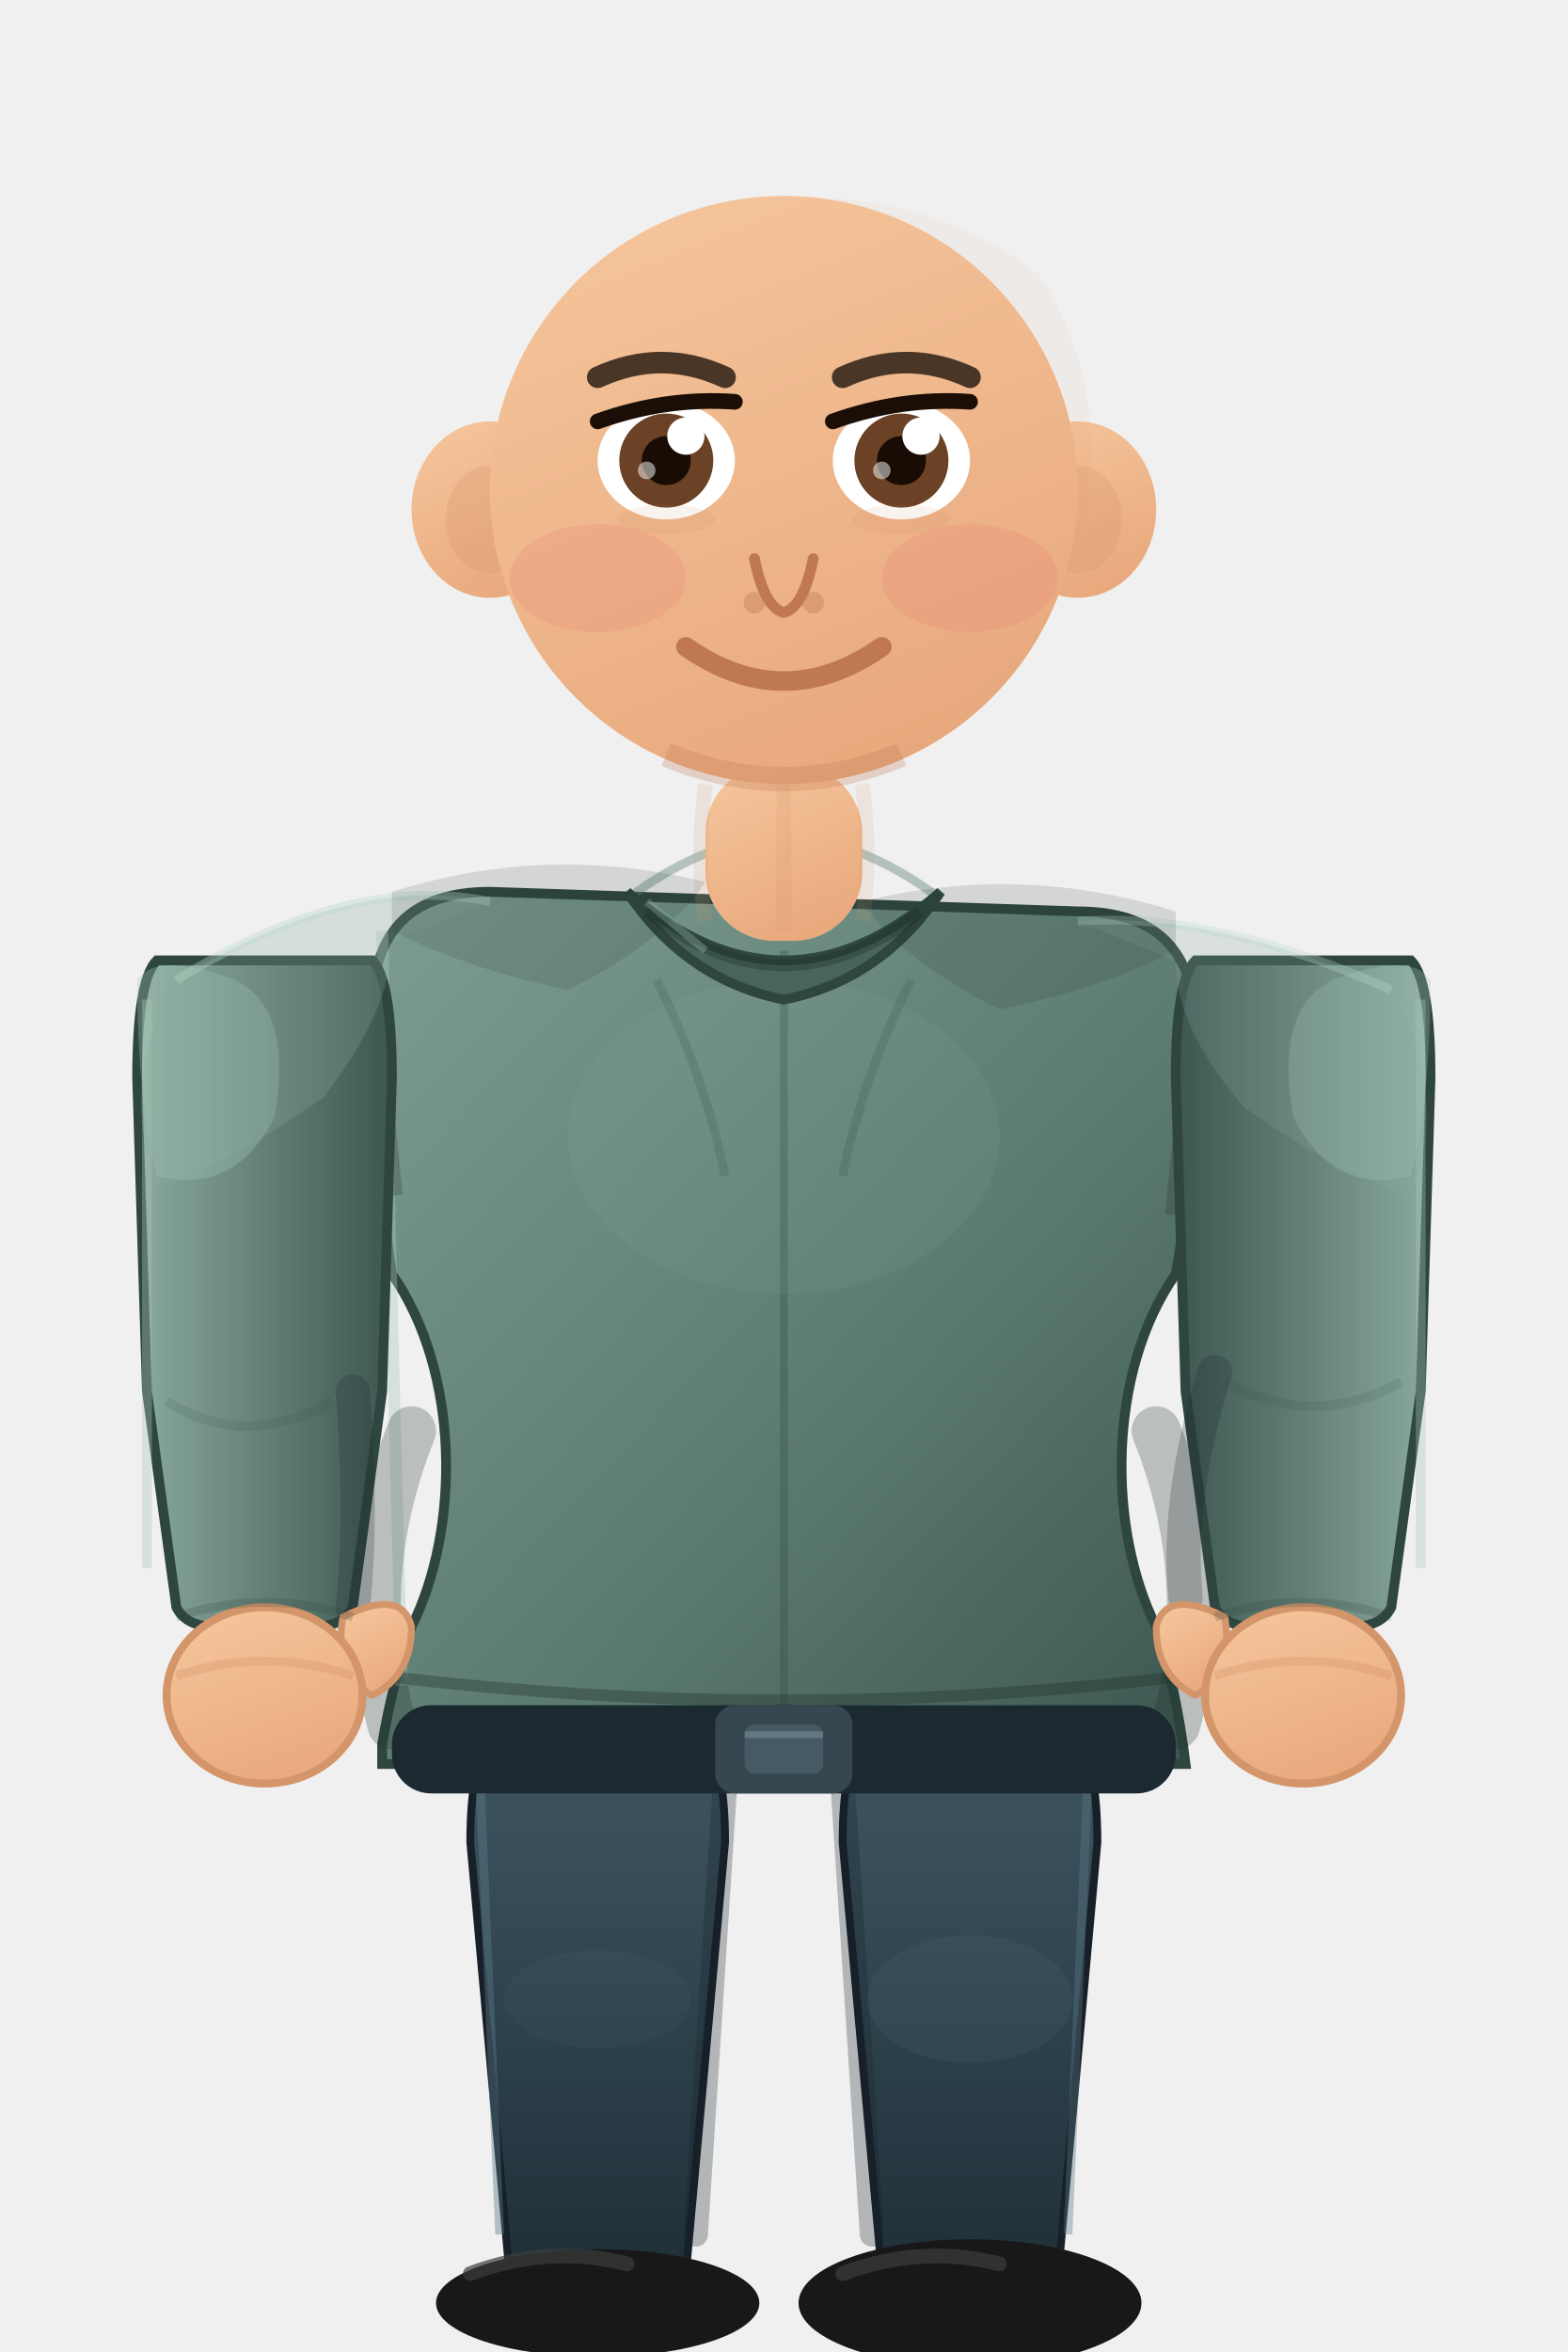
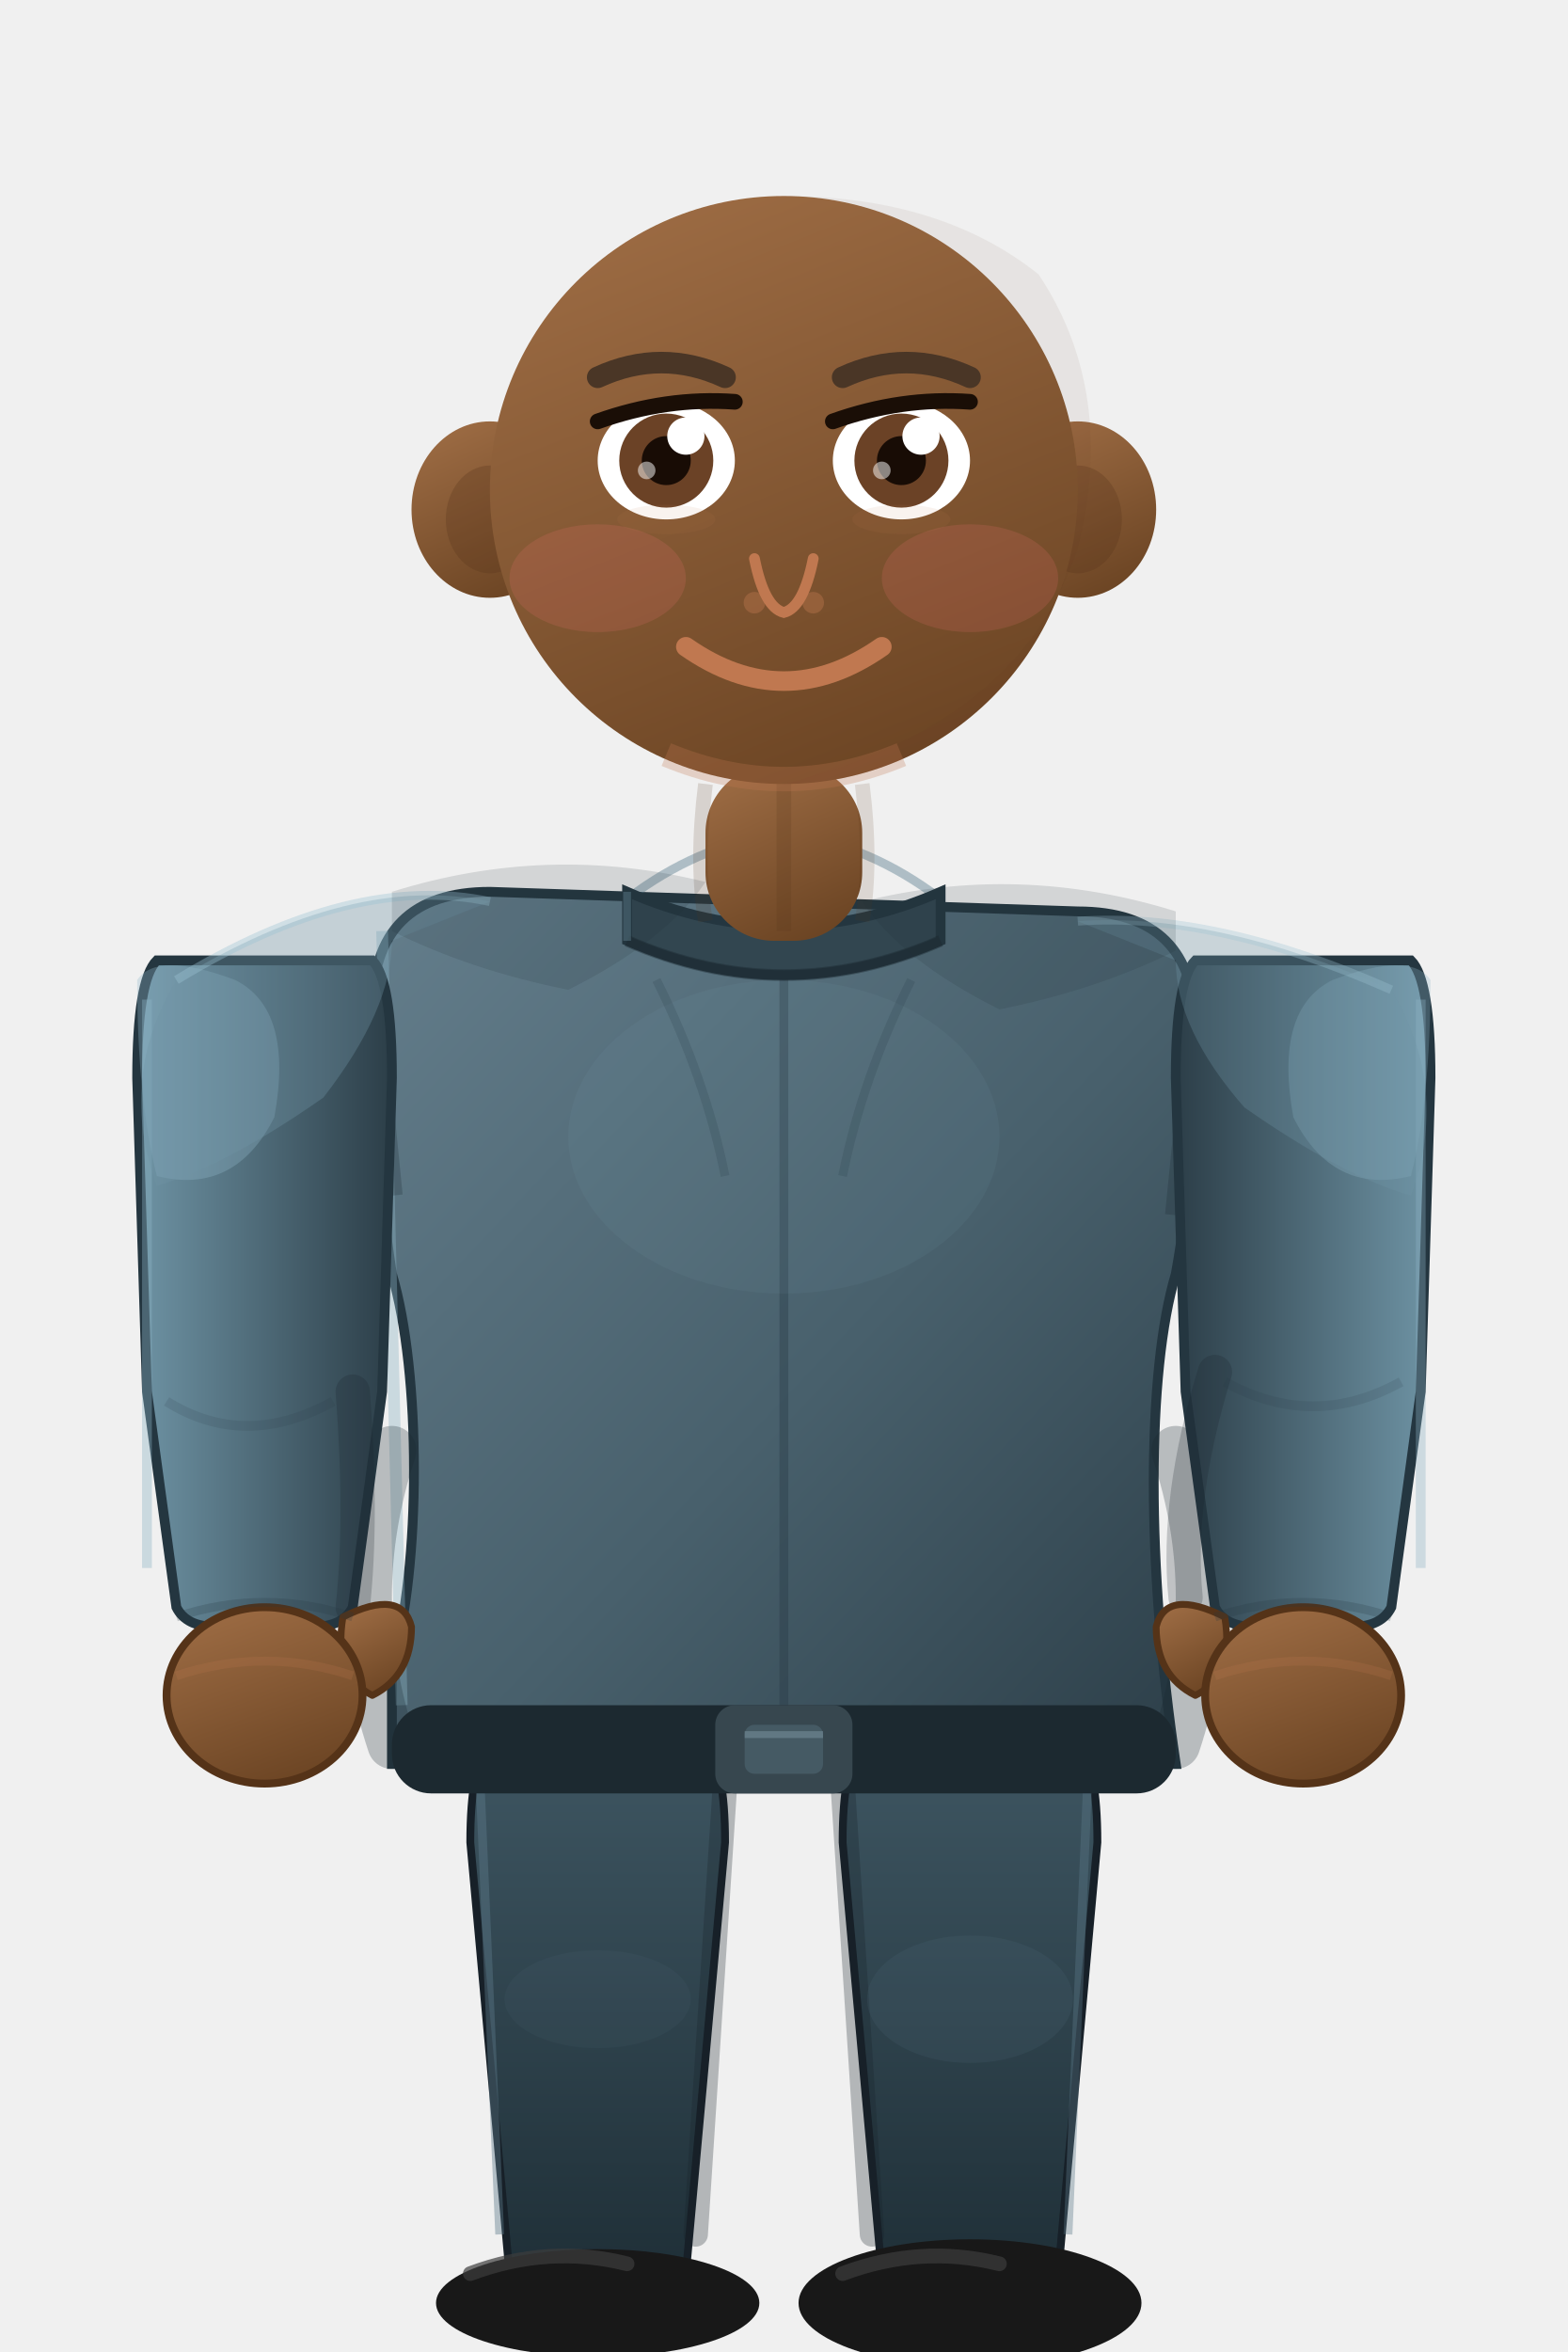
<svg xmlns="http://www.w3.org/2000/svg" viewBox="0 0 160 240">
  <defs>
    <linearGradient id="b2-sk" x1="0.3" y1="0" x2="0.7" y2="1">
-       <stop offset="0%" stop-color="#F5C49A" />
-       <stop offset="100%" stop-color="#E8A87C" />
+       <stop offset="0%" stop-color="#9C6B43" />
+       <stop offset="100%" stop-color="#6B4423" />
    </linearGradient>
    <linearGradient id="b2-sh" x1="0" y1="0" x2="1" y2="1">
-       <stop offset="0%" stop-color="#7d9d92" />
-       <stop offset="55%" stop-color="#5d7d72" />
-       <stop offset="100%" stop-color="#3c5650" />
+       <stop offset="0%" stop-color="#647e8c" />
+       <stop offset="55%" stop-color="#48606c" />
+       <stop offset="100%" stop-color="#2c3e48" />
    </linearGradient>
    <linearGradient id="b2-aL" x1="0" y1="0" x2="1" y2="0">
-       <stop offset="0%" stop-color="#8aaa9e" />
-       <stop offset="100%" stop-color="#3c5650" />
+       <stop offset="0%" stop-color="#6e93a4" />
+       <stop offset="100%" stop-color="#2c3e48" />
    </linearGradient>
    <linearGradient id="b2-aR" x1="1" y1="0" x2="0" y2="0">
-       <stop offset="0%" stop-color="#8aaa9e" />
-       <stop offset="100%" stop-color="#3c5650" />
+       <stop offset="0%" stop-color="#6e93a4" />
+       <stop offset="100%" stop-color="#2c3e48" />
    </linearGradient>
    <linearGradient id="b2-pa" x1="0" y1="0" x2="0" y2="1">
      <stop offset="0%" stop-color="#3e5662" />
      <stop offset="100%" stop-color="#1e2e36" />
    </linearGradient>
  </defs>
  <path d="M 50 178 L 72 178 Q 74 180 74 188 L 70 232 Q 69 234 65 234 L 57 234 Q 53 234 52 232 L 48 188 Q 48 180 50 178 Z" fill="url(#b2-pa)" stroke="#172028" stroke-width="0.8" />
  <line x1="49" y1="182" x2="51" y2="228" stroke="#5c7a8a" stroke-width="0.9" opacity="0.42" />
  <path d="M 110 178 L 88 178 Q 86 180 86 188 L 90 232 Q 91 234 95 234 L 103 234 Q 107 234 108 232 L 112 188 Q 112 180 110 178 Z" fill="url(#b2-pa)" stroke="#172028" stroke-width="0.8" />
  <line x1="111" y1="182" x2="109" y2="228" stroke="#5c7a8a" stroke-width="0.9" opacity="0.38" />
  <path d="M 74 182 L 71 228" stroke="#172028" stroke-width="2.5" opacity="0.28" stroke-linecap="round" />
  <path d="M 86 182 L 89 228" stroke="#172028" stroke-width="2.5" opacity="0.28" stroke-linecap="round" />
  <ellipse cx="61" cy="204" rx="9.5" ry="5" fill="#4a6574" opacity="0.13" />
  <ellipse cx="99" cy="204" rx="10.5" ry="6.5" fill="#4a6574" opacity="0.20" />
  <ellipse cx="61" cy="235" rx="16.5" ry="5.5" fill="#181818" />
  <path d="M 48 232 Q 56 229 64 231" fill="none" stroke="#3c3c3c" stroke-width="1.5" stroke-linecap="round" opacity="0.7" />
  <ellipse cx="99" cy="235" rx="17.5" ry="6.5" fill="#181818" />
  <path d="M 86 232 Q 94 229 102 231" fill="none" stroke="#3c3c3c" stroke-width="1.5" stroke-linecap="round" opacity="0.7" />
-   <path d="M 50 91 Q 38 91 38 103 Q 38 117 40 130 C 47 140 47 156 42 166 Q 40 172 39 178 L 39 180 L 121 180 Q 120 172 118 166 C 113 156 113 140 120 130 Q 122 119 122 105 Q 122 93 110 93 Z" fill="url(#b2-sh)" stroke="#2e463f" stroke-width="1" />
-   <line x1="39" y1="95" x2="41" y2="172" stroke="#aac8ba" stroke-width="1.2" opacity="0.38" />
-   <line x1="80" y1="97" x2="80" y2="178" stroke="#2e463f" stroke-width="0.8" opacity="0.3" />
-   <ellipse cx="80" cy="116" rx="22" ry="16" fill="#aac8ba" opacity="0.07" />
-   <path d="M 67 100 Q 72 110 74 120" fill="none" stroke="#2e463f" stroke-width="0.9" opacity="0.18" />
-   <path d="M 93 100 Q 88 110 86 120" fill="none" stroke="#2e463f" stroke-width="0.9" opacity="0.18" />
-   <path d="M 42 146 Q 36 161 40 176" fill="none" stroke="#1d2f29" stroke-width="5" opacity="0.26" stroke-linecap="round" />
-   <path d="M 118 146 Q 124 161 120 176" fill="none" stroke="#1d2f29" stroke-width="5" opacity="0.26" stroke-linecap="round" />
-   <path d="M 38 102 Q 39 112 40 122" fill="none" stroke="#1d2f29" stroke-width="2.2" opacity="0.24" />
-   <path d="M 122 104 Q 121 114 120 124" fill="none" stroke="#1d2f29" stroke-width="2.2" opacity="0.24" />
-   <path d="M 39 171 Q 80 176 121 171" fill="none" stroke="#1d2f29" stroke-width="1.2" opacity="0.35" />
-   <path d="M 65 91 Q 72 86 80 85 Q 88 86 95 91" fill="none" stroke="#5f8276" stroke-width="0.9" opacity="0.42" stroke-linecap="round" />
-   <path d="M 64 91 Q 80 105 96 91 Q 90 100 80 102 Q 70 100 64 91 Z" fill="#48655c" stroke="#2e463f" stroke-width="1" />
-   <path d="M 66 93 Q 80 104 94 93" fill="none" stroke="#1d2f29" stroke-width="1.2" opacity="0.38" />
-   <line x1="66" y1="92" x2="72" y2="97" stroke="#9cc2b2" stroke-width="0.8" opacity="0.35" />
+   <path d="M 50 91 Q 38 91 38 103 Q 38 117 40 130 C 43 140 43 160 40 170 L 40 180 L 120 180 C 117 160 117 140 120 130 Q 122 119 122 105 Q 122 93 110 93 Z" fill="url(#b2-sh)" stroke="#243640" stroke-width="1" />
+   <line x1="39" y1="95" x2="41" y2="174" stroke="#8cb2c2" stroke-width="1.2" opacity="0.38" />
+   <line x1="80" y1="97" x2="80" y2="178" stroke="#243640" stroke-width="0.9" opacity="0.34" />
+   <ellipse cx="80" cy="116" rx="22" ry="16" fill="#8cb2c2" opacity="0.07" />
+   <path d="M 67 100 Q 72 110 74 120" fill="none" stroke="#243640" stroke-width="0.9" opacity="0.18" />
+   <path d="M 93 100 Q 88 110 86 120" fill="none" stroke="#243640" stroke-width="0.9" opacity="0.18" />
+   <path d="M 40 148 Q 35 163 40 178" fill="none" stroke="#19262e" stroke-width="5" opacity="0.26" stroke-linecap="round" />
+   <path d="M 120 148 Q 125 163 120 178" fill="none" stroke="#19262e" stroke-width="5" opacity="0.26" stroke-linecap="round" />
+   <path d="M 38 102 Q 39 112 40 122" fill="none" stroke="#19262e" stroke-width="2.2" opacity="0.24" />
+   <path d="M 122 104 Q 121 114 120 124" fill="none" stroke="#19262e" stroke-width="2.2" opacity="0.24" />
+   <path d="M 65 91 Q 72 86 80 85 Q 88 86 95 91" fill="none" stroke="#54788a" stroke-width="0.9" opacity="0.42" stroke-linecap="round" />
+   <path d="M 64 91 Q 80 98 96 91 L 96 96 Q 80 103 64 96 Z" fill="#324650" stroke="#243640" stroke-width="1" />
+   <path d="M 64 96 Q 80 103 96 96" fill="none" stroke="#19262e" stroke-width="1.2" opacity="0.4" />
+   <line x1="64" y1="91" x2="64" y2="96" stroke="#7ea6b8" stroke-width="0.8" opacity="0.35" />
  <rect x="40" y="174" width="80" height="9" rx="4" fill="#1c2930" />
  <rect x="73" y="174" width="14" height="9" rx="2" fill="#37474f" />
  <rect x="76" y="176" width="8" height="5" rx="1" fill="#455a64" />
  <line x1="76" y1="177" x2="84" y2="177" stroke="#78909c" stroke-width="0.7" opacity="0.55" />
-   <path d="M 16 98 L 38 98 Q 40 100 40 110 L 39 142 L 36 164 Q 35 166 32 166 L 22 166 Q 19 166 18 164 L 15 142 L 14 110 Q 14 100 16 98 Z" fill="url(#b2-aL)" stroke="#2e463f" stroke-width="1" />
-   <line x1="15" y1="102" x2="15" y2="160" stroke="#aac8ba" stroke-width="1" opacity="0.38" />
-   <path d="M 14 100 Q 16 97 24 100 Q 30 103 28 114 Q 24 122 16 120 Q 14 112 14 100 Z" fill="#a8c8ba" opacity="0.32" />
-   <path d="M 144 98 L 122 98 Q 120 100 120 110 L 121 142 L 124 164 Q 125 166 128 166 L 138 166 Q 141 166 142 164 L 145 142 L 146 110 Q 146 100 144 98 Z" fill="url(#b2-aR)" stroke="#2e463f" stroke-width="1" />
-   <line x1="145" y1="102" x2="145" y2="160" stroke="#aac8ba" stroke-width="1" opacity="0.35" />
-   <path d="M 146 100 Q 144 97 136 100 Q 130 103 132 114 Q 136 122 144 120 Q 146 112 146 100 Z" fill="#a8c8ba" opacity="0.28" />
+   <path d="M 16 98 L 38 98 Q 40 100 40 110 L 39 142 L 36 164 Q 35 166 32 166 L 22 166 Q 19 166 18 164 L 15 142 L 14 110 Q 14 100 16 98 Z" fill="url(#b2-aL)" stroke="#243640" stroke-width="1" />
+   <line x1="15" y1="102" x2="15" y2="160" stroke="#8cb2c2" stroke-width="1" opacity="0.38" />
+   <path d="M 14 100 Q 16 97 24 100 Q 30 103 28 114 Q 24 122 16 120 Q 14 112 14 100 Z" fill="#90b8c8" opacity="0.32" />
+   <path d="M 144 98 L 122 98 Q 120 100 120 110 L 121 142 L 124 164 Q 125 166 128 166 L 138 166 Q 141 166 142 164 L 145 142 L 146 110 Q 146 100 144 98 Z" fill="url(#b2-aR)" stroke="#243640" stroke-width="1" />
+   <line x1="145" y1="102" x2="145" y2="160" stroke="#8cb2c2" stroke-width="1" opacity="0.35" />
+   <path d="M 146 100 Q 144 97 136 100 Q 130 103 132 114 Q 136 122 144 120 Q 146 112 146 100 Z" fill="#90b8c8" opacity="0.28" />
  <path d="M 36 142 Q 37 155 36 164" fill="none" stroke="#172028" stroke-width="3.5" opacity="0.22" stroke-linecap="round" />
  <path d="M 124 140 Q 120 153 121 163" fill="none" stroke="#172028" stroke-width="3.5" opacity="0.22" stroke-linecap="round" />
-   <path d="M 17 143 Q 25 148 34 143" fill="none" stroke="#2e463f" stroke-width="1" opacity="0.14" />
-   <path d="M 143 141 Q 134 146 125 141" fill="none" stroke="#2e463f" stroke-width="1" opacity="0.14" />
-   <path d="M 35 165 Q 41 162 42 166 Q 42 171 38 173 Q 34 171 35 165 Z" fill="url(#b2-sk)" stroke="#d4956a" stroke-width="0.7" stroke-linejoin="round" />
-   <ellipse cx="27" cy="173" rx="10" ry="9" fill="url(#b2-sk)" stroke="#d4956a" stroke-width="0.8" />
-   <path d="M 125 165 Q 119 162 118 166 Q 118 171 122 173 Q 126 171 125 165 Z" fill="url(#b2-sk)" stroke="#d4956a" stroke-width="0.7" stroke-linejoin="round" />
-   <ellipse cx="133" cy="173" rx="10" ry="9" fill="url(#b2-sk)" stroke="#d4956a" stroke-width="0.8" />
+   <path d="M 17 143 Q 25 148 34 143" fill="none" stroke="#243640" stroke-width="1" opacity="0.14" />
+   <path d="M 143 141 Q 134 146 125 141" fill="none" stroke="#243640" stroke-width="1" opacity="0.14" />
+   <path d="M 35 165 Q 41 162 42 166 Q 42 171 38 173 Q 34 171 35 165 Z" fill="url(#b2-sk)" stroke="#553318" stroke-width="0.7" stroke-linejoin="round" />
+   <ellipse cx="27" cy="173" rx="10" ry="9" fill="url(#b2-sk)" stroke="#553318" stroke-width="0.8" />
+   <path d="M 125 165 Q 119 162 118 166 Q 118 171 122 173 Q 126 171 125 165 Z" fill="url(#b2-sk)" stroke="#553318" stroke-width="0.7" stroke-linejoin="round" />
+   <ellipse cx="133" cy="173" rx="10" ry="9" fill="url(#b2-sk)" stroke="#553318" stroke-width="0.8" />
  <path d="M 18 171 Q 27 168 36 171" fill="none" stroke="#c07850" stroke-width="0.9" opacity="0.20" />
  <path d="M 124 171 Q 133 168 142 171" fill="none" stroke="#c07850" stroke-width="0.9" opacity="0.20" />
-   <path d="M 18 165 Q 27 162 36 165" fill="none" stroke="#2e463f" stroke-width="0.9" opacity="0.22" />
-   <path d="M 124 165 Q 133 162 142 165" fill="none" stroke="#2e463f" stroke-width="0.9" opacity="0.22" />
-   <path d="M 50 92 Q 36 89 18 100 Q 12 110 16 121 Q 23 119 33 112 Q 40 103 40 96 Z" fill="#8aaa9e" opacity="0.26" />
-   <path d="M 50 92 Q 36 89 18 100" fill="none" stroke="#b8d8c8" stroke-width="0.9" opacity="0.38" />
-   <path d="M 110 94 Q 124 93 142 101 Q 148 111 144 122 Q 137 120 127 113 Q 120 105 120 98 Z" fill="#8aaa9e" opacity="0.22" />
-   <path d="M 110 94 Q 124 93 142 101" fill="none" stroke="#b8d8c8" stroke-width="0.9" opacity="0.32" />
+   <path d="M 18 165 Q 27 162 36 165" fill="none" stroke="#243640" stroke-width="0.9" opacity="0.22" />
+   <path d="M 124 165 Q 133 162 142 165" fill="none" stroke="#243640" stroke-width="0.9" opacity="0.22" />
+   <path d="M 50 92 Q 36 89 18 100 Q 12 110 16 121 Q 23 119 33 112 Q 40 103 40 96 Z" fill="#6e93a4" opacity="0.34" />
+   <path d="M 50 92 Q 36 89 18 100" fill="none" stroke="#9cc2d2" stroke-width="0.9" opacity="0.38" />
+   <path d="M 110 94 Q 124 93 142 101 Q 148 111 144 122 Q 137 120 127 113 Q 120 105 120 98 Z" fill="#6e93a4" opacity="0.30" />
+   <path d="M 110 94 Q 124 93 142 101" fill="none" stroke="#9cc2d2" stroke-width="0.9" opacity="0.32" />
  <rect x="72" y="78" width="16" height="18" rx="7" fill="url(#b2-sk)" />
-   <line x1="80" y1="79" x2="80" y2="95" stroke="#d4956a" stroke-width="1.5" opacity="0.18" />
-   <path d="M 72 80 Q 71 88 72 94" fill="none" stroke="#d4956a" stroke-width="1.5" opacity="0.16" />
-   <path d="M 88 80 Q 89 88 88 94" fill="none" stroke="#d4956a" stroke-width="1.5" opacity="0.14" />
+   <line x1="80" y1="79" x2="80" y2="95" stroke="#553318" stroke-width="1.5" opacity="0.18" />
+   <path d="M 72 80 Q 71 88 72 94" fill="none" stroke="#553318" stroke-width="1.5" opacity="0.16" />
+   <path d="M 88 80 Q 89 88 88 94" fill="none" stroke="#553318" stroke-width="1.5" opacity="0.14" />
  <path d="M 40 91 Q 56 86 72 90 Q 68 96 58 101 Q 48 99 40 95 Z" fill="#1c2930" opacity="0.14" />
  <path d="M 120 93 Q 104 88 88 92 Q 92 98 102 103 Q 112 101 120 97 Z" fill="#1c2930" opacity="0.14" />
  <ellipse cx="50" cy="52" rx="8" ry="9" fill="url(#b2-sk)" />
  <ellipse cx="110" cy="52" rx="8" ry="9" fill="url(#b2-sk)" />
-   <ellipse cx="50" cy="53" rx="4.5" ry="5.5" fill="#d4956a" opacity="0.28" />
-   <ellipse cx="110" cy="53" rx="4.5" ry="5.5" fill="#d4956a" opacity="0.28" />
+   <ellipse cx="50" cy="53" rx="4.5" ry="5.5" fill="#553318" opacity="0.28" />
+   <ellipse cx="110" cy="53" rx="4.5" ry="5.5" fill="#553318" opacity="0.28" />
  <circle cx="80" cy="50" r="30" fill="url(#b2-sk)" />
-   <path d="M 80 20 A 30 30 0 0 1 80 80 Q 104 74 110 56 Q 114 40 106 28 Q 96 20 80 20 Z" fill="#d4956a" opacity="0.07" />
+   <path d="M 80 20 A 30 30 0 0 1 80 80 Q 104 74 110 56 Q 114 40 106 28 Q 96 20 80 20 Z" fill="#553318" opacity="0.07" />
  <path d="M 68 77 Q 80 82 92 77" fill="none" stroke="#c07850" stroke-width="2.5" opacity="0.27" />
  <path d="M 61 38.5 Q 67.5 35.5 74 38.5" fill="none" stroke="#4a3626" stroke-width="2.2" stroke-linecap="round" />
  <path d="M 86 38.5 Q 92.5 35.5 99 38.5" fill="none" stroke="#4a3626" stroke-width="2.2" stroke-linecap="round" />
  <ellipse cx="68" cy="47" rx="7" ry="6" fill="white" />
  <ellipse cx="92" cy="47" rx="7" ry="6" fill="white" />
  <circle cx="68" cy="47" r="4.8" fill="#6B4226" />
  <circle cx="92" cy="47" r="4.8" fill="#6B4226" />
  <circle cx="68" cy="47" r="2.5" fill="#180c05" />
  <circle cx="92" cy="47" r="2.5" fill="#180c05" />
  <circle cx="70" cy="44.5" r="1.9" fill="white" />
  <circle cx="94" cy="44.5" r="1.9" fill="white" />
  <circle cx="66" cy="48" r="0.9" fill="white" opacity="0.5" />
  <circle cx="90" cy="48" r="0.9" fill="white" opacity="0.5" />
  <ellipse cx="68" cy="53" rx="5" ry="1.5" fill="#c07850" opacity="0.09" />
  <ellipse cx="92" cy="53" rx="5" ry="1.5" fill="#c07850" opacity="0.09" />
  <path d="M 61 43 Q 68 40.5 75 41" fill="none" stroke="#1a0e06" stroke-width="1.6" stroke-linecap="round" />
  <path d="M 85 43 Q 92 40.5 99 41" fill="none" stroke="#1a0e06" stroke-width="1.6" stroke-linecap="round" />
  <path d="M 77 57 Q 78 62 80 62.5 Q 82 62 83 57" fill="none" stroke="#c07850" stroke-width="1.1" stroke-linecap="round" />
  <circle cx="77" cy="61.5" r="1.1" fill="#c07850" opacity="0.38" />
  <circle cx="83" cy="61.5" r="1.1" fill="#c07850" opacity="0.38" />
  <path d="M 70 66 Q 80 73 90 66" stroke="#c07850" stroke-width="2" fill="none" stroke-linecap="round" />
  <ellipse cx="61" cy="59" rx="9" ry="5.5" fill="#e87070" opacity="0.18" />
  <ellipse cx="99" cy="59" rx="9" ry="5.5" fill="#e87070" opacity="0.18" />
</svg>
